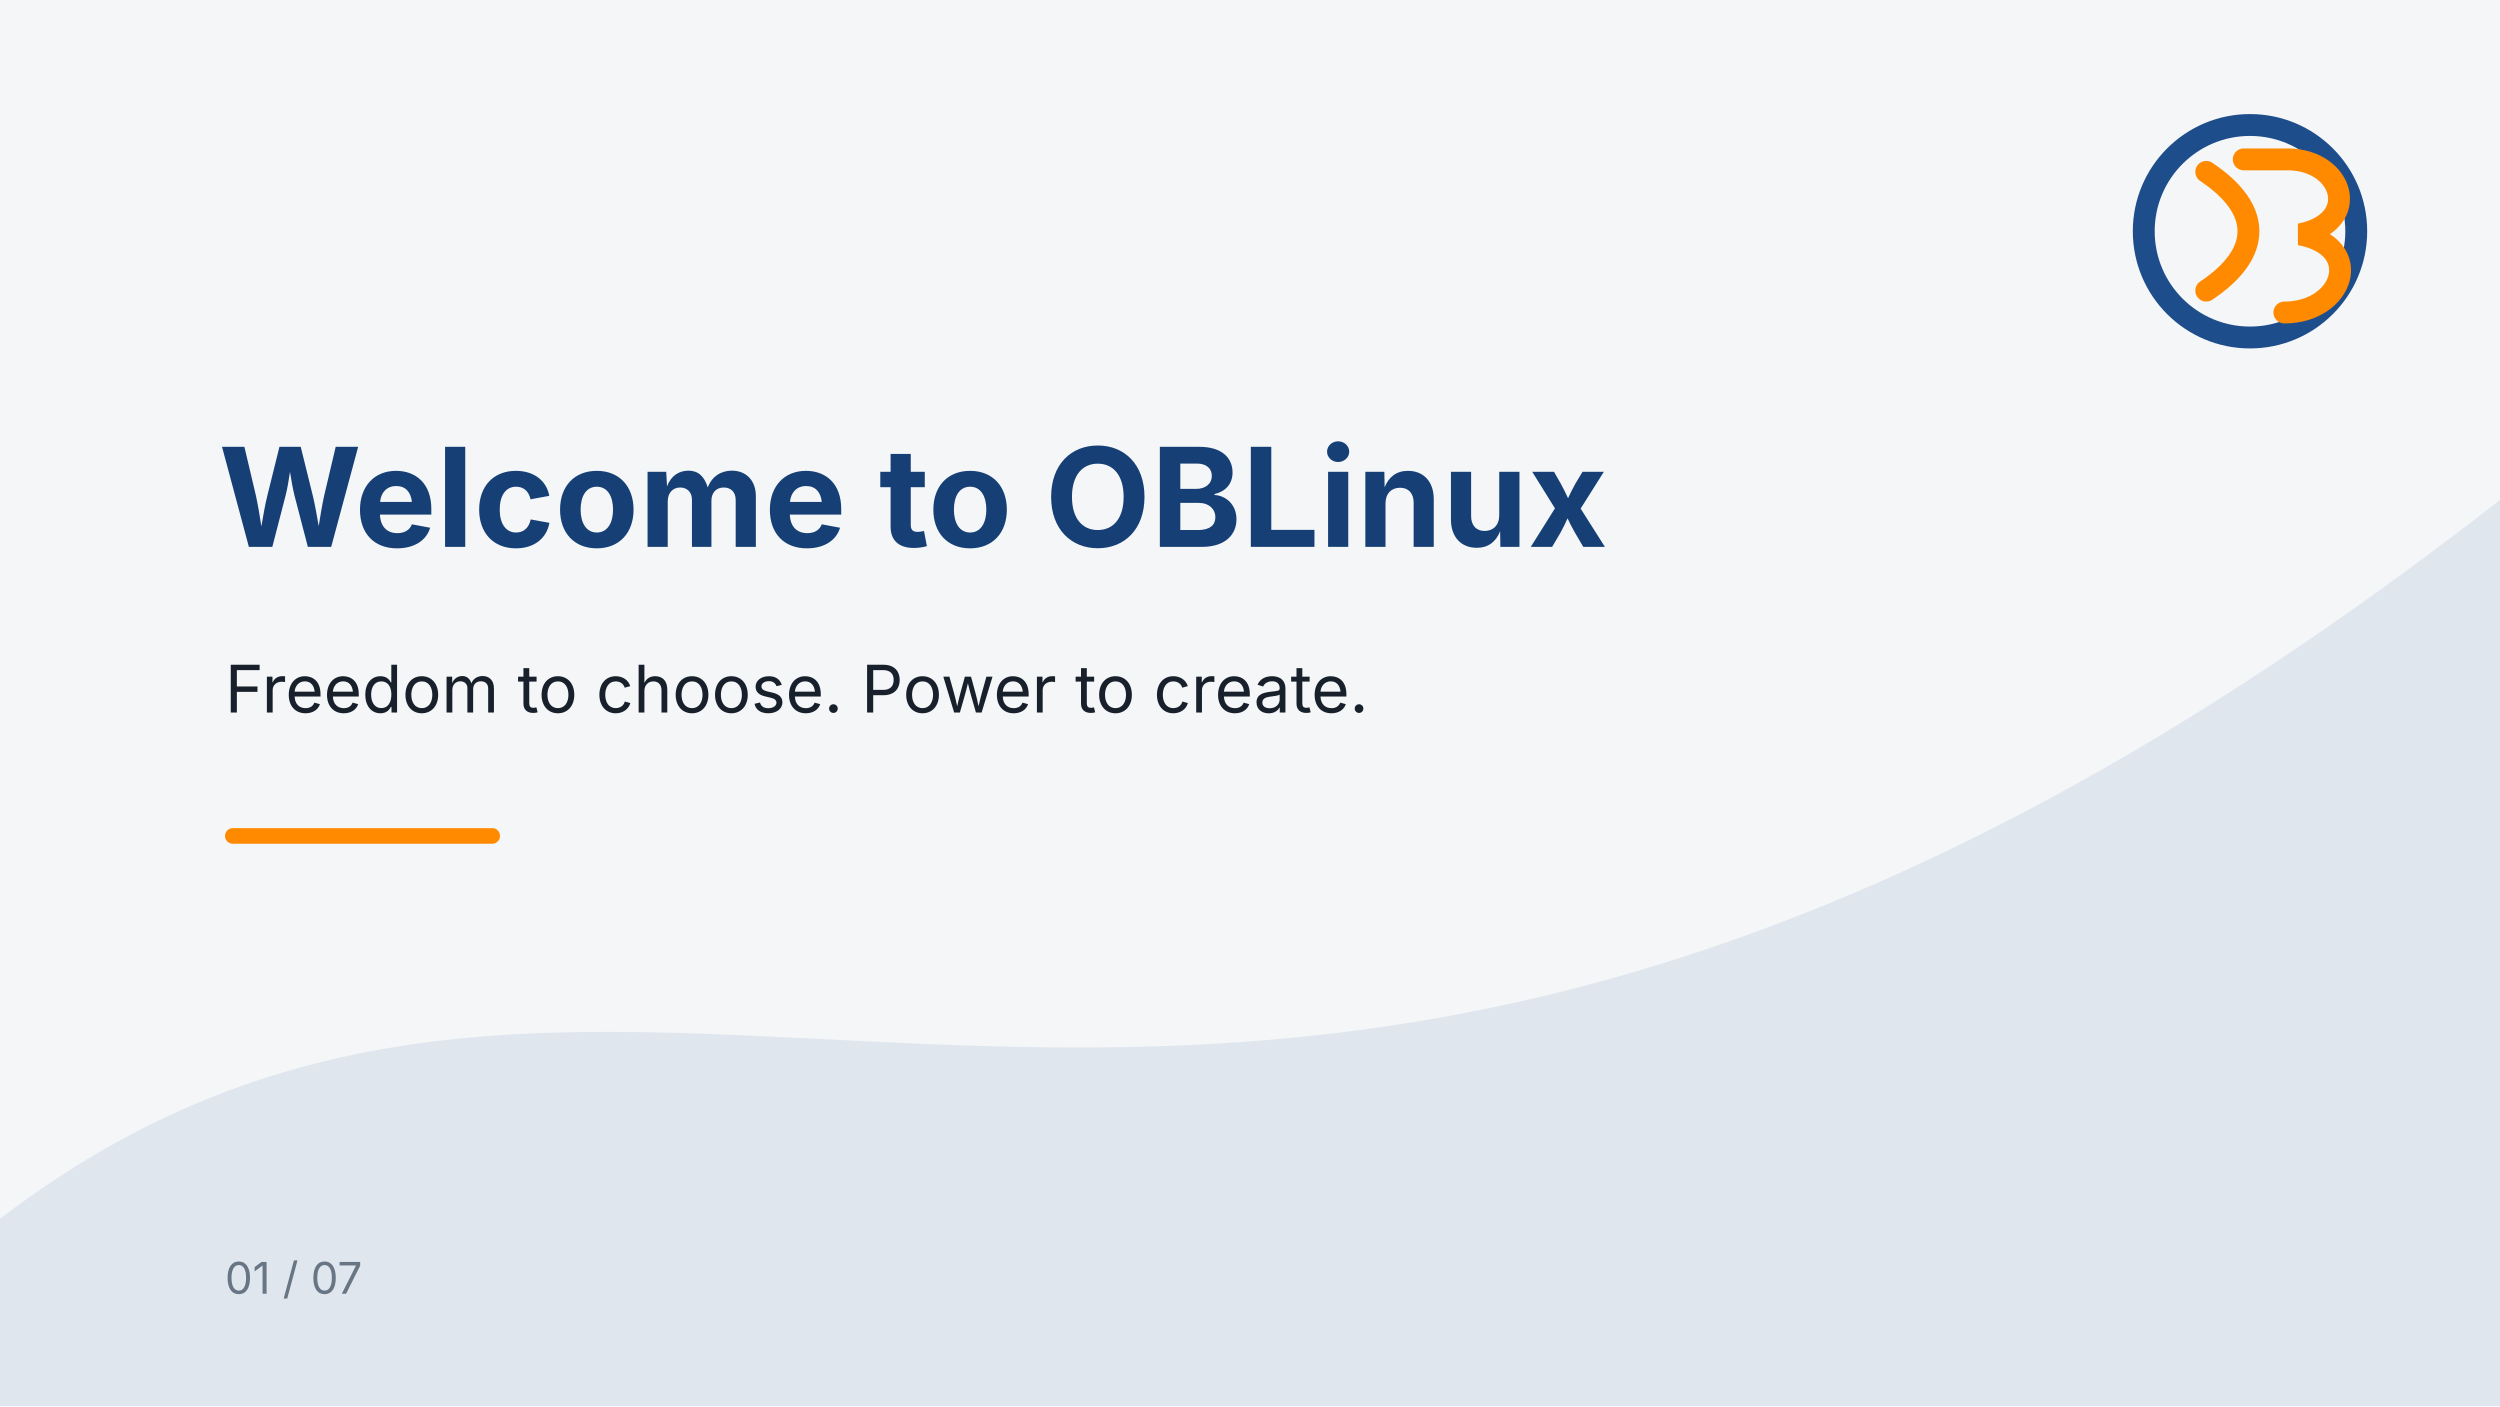
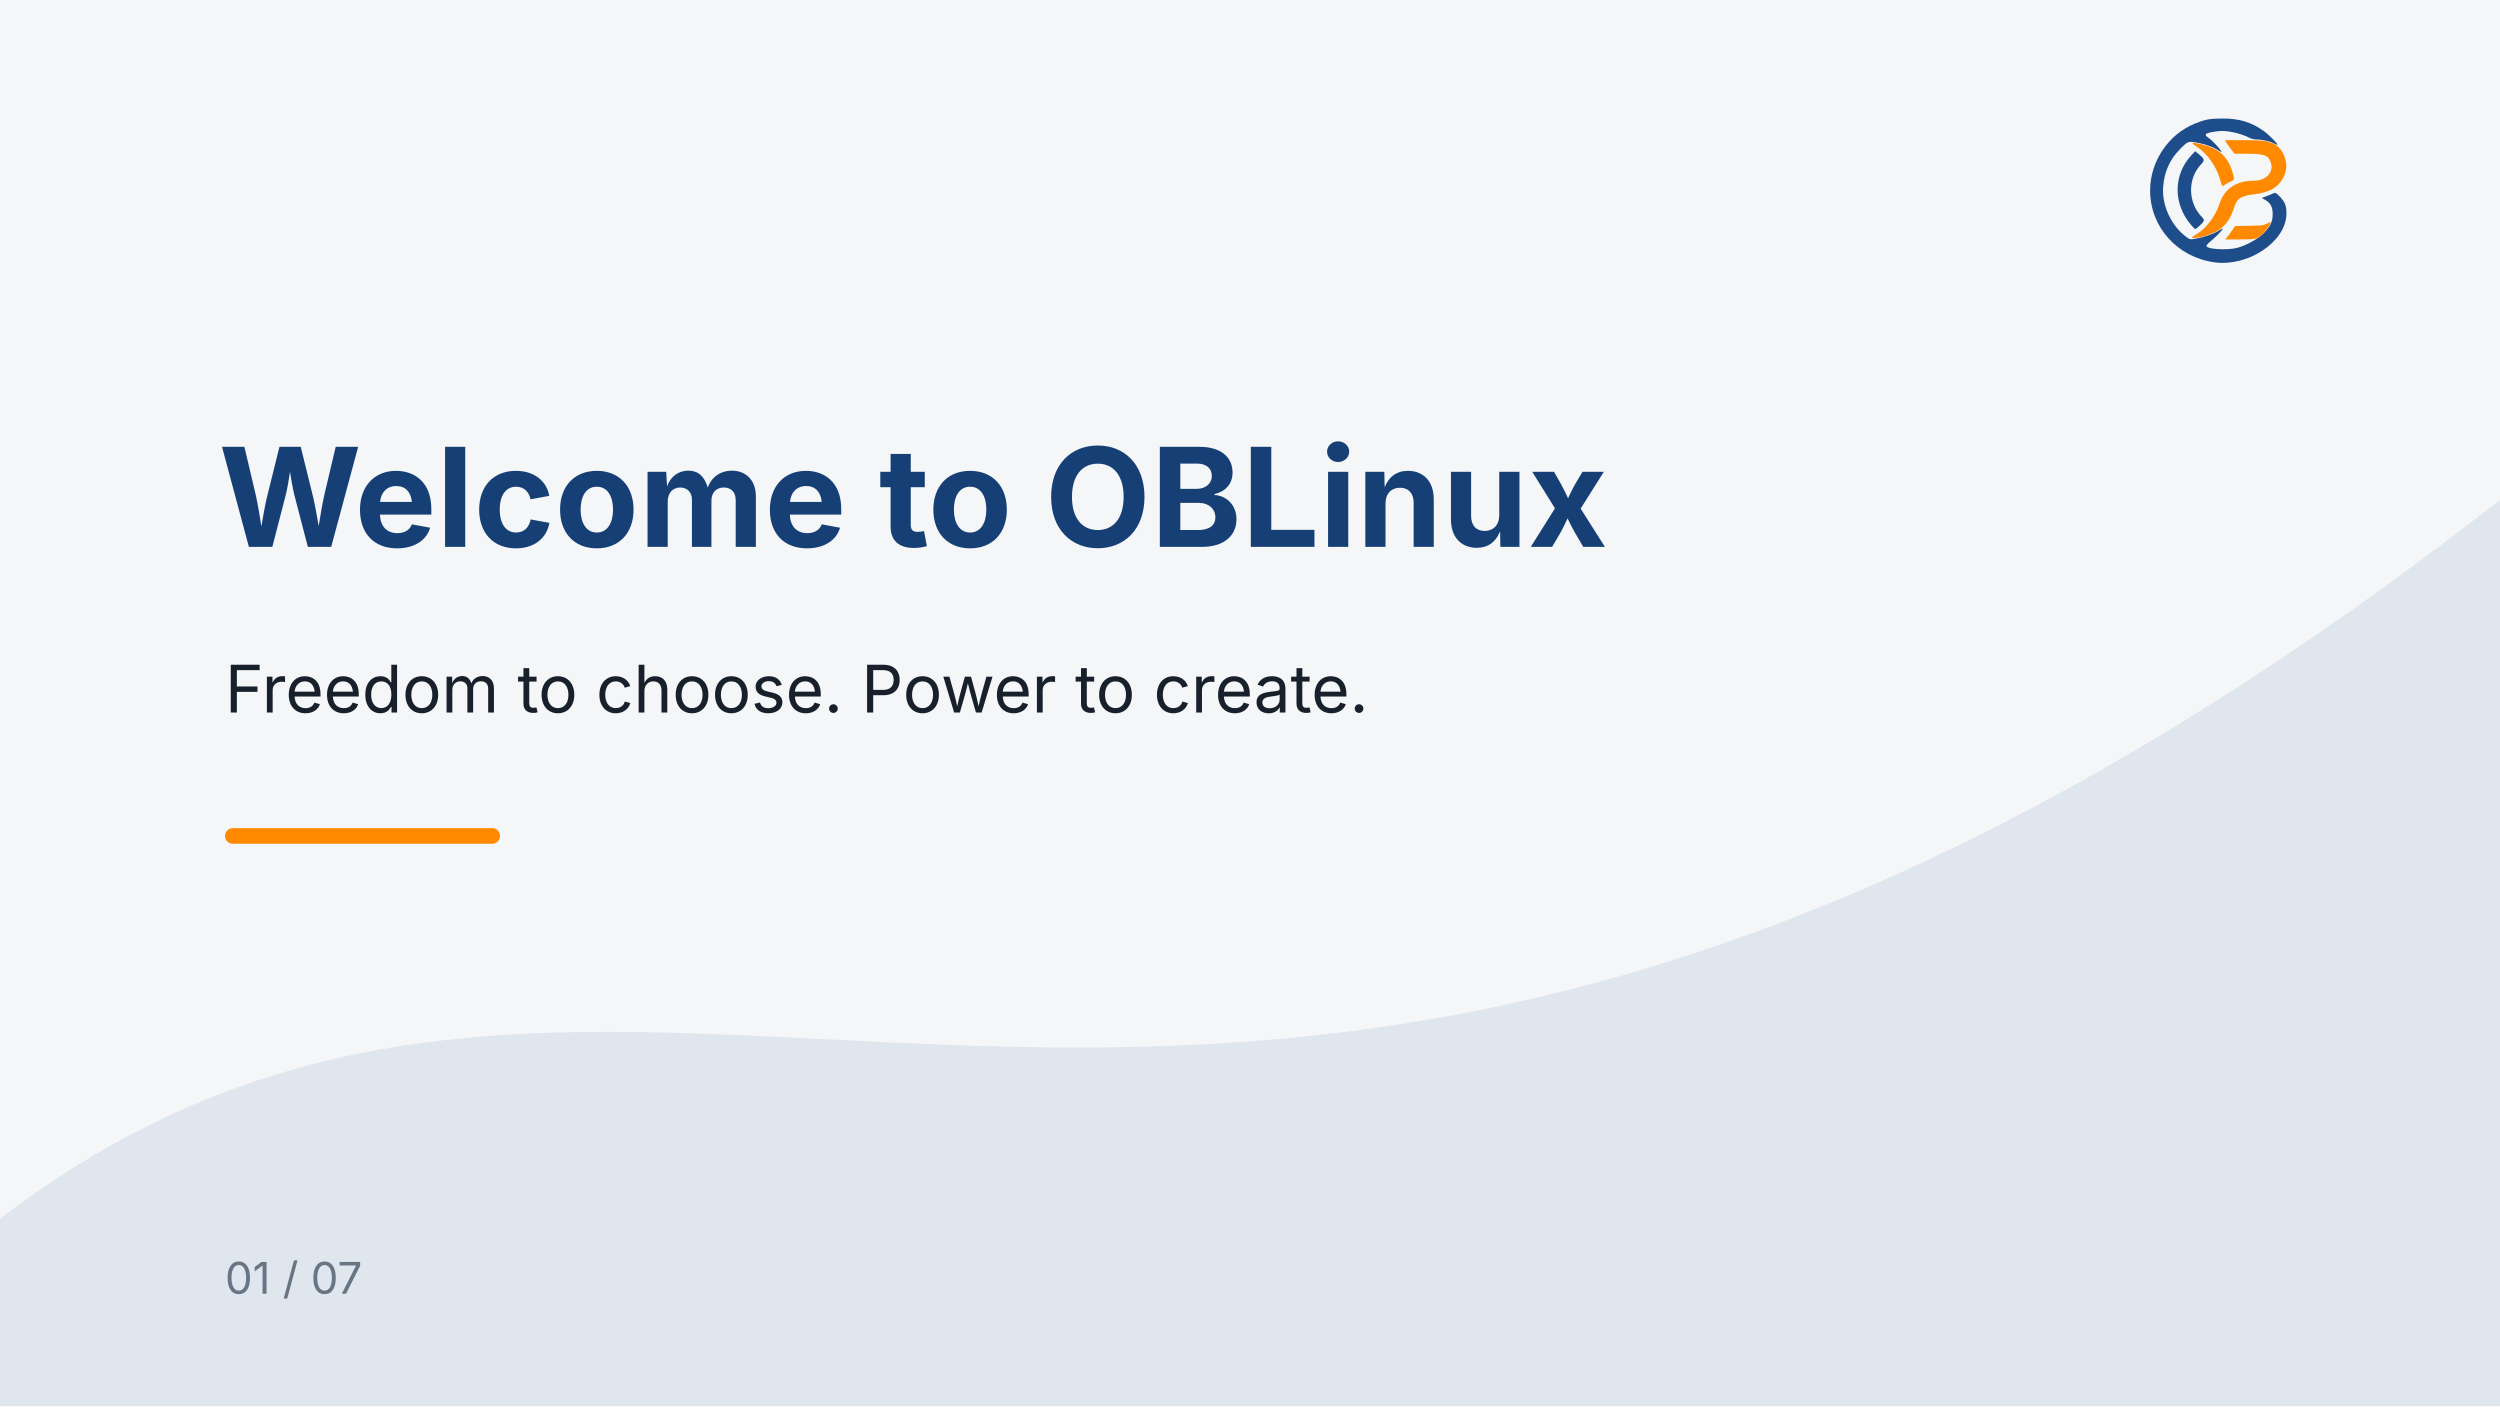
<svg xmlns="http://www.w3.org/2000/svg" viewBox="0 0 800 450">
  <rect width="800" height="450" fill="#F4F6F8" />
  <path d="M0 390C210 230 390 480 800 160V450H0Z" fill="#1E4D8C" opacity=".1" />
-   <circle cx="720" cy="74" r="34" fill="none" stroke="#1E4D8C" stroke-width="7" />
-   <path d="M706 55c18 12 18 26 0 38M718 51h14c18 0 24 20 4 24 21 4 14 25-5 25" fill="none" stroke="#FF8A00" stroke-width="7" stroke-linecap="round" />
+   <g transform="translate(684 34) scale(.105)">
+     <g id="symbol" fill-rule="evenodd">
+       <path fill="#1E4D8C" d="M235.45 475.75C121.59 460.63 38.54 368.36 38.44 256.87C38.35 168.16 94.62 84.61 176.22 52.29C207.41 39.93 221 37.5 259.63 37.39C310.14 37.24 347.13 48.53 385.3 75.77C399.44 85.86 428.8 115.44 426.73 117.51C426.22 118.01 421.37 116.11 415.94 113.28C402.93 106.5 381.31 101.47 364.7 101.36C356.14 101.31 347.86 99.5 341.73 96.36C313.77 82.02 271.08 72.82 246.64 75.87C206.43 80.89 200 85.17 216.13 96.15C231.96 106.93 266.25 146.3 252.98 138.46C251.32 137.47 246.15 134.35 241.49 131.51C228.53 123.6 208.38 116.37 187.81 112.25C154.61 105.61 154.53 105.64 130.57 129.68C98.35 162.02 81.58 199.35 78.11 246.49C74.12 300.82 101.89 362.27 145.67 395.98C159.49 406.63 159.49 406.63 176.92 403.58C202.25 399.15 229.22 389.98 245.19 380.36C252.86 375.74 259.57 372.39 260.09 372.91C261.75 374.57 237.77 399.45 223.67 410.7C216.19 416.67 210.07 423.36 210.07 425.57C210.07 435.78 273.18 439.67 304.35 431.39C332.3 423.96 369.73 402.94 386.03 385.51C406.19 363.96 411.93 351.28 411.93 328.32C411.93 306.61 405.42 294.55 388.57 285.08L378.58 279.46L392.84 274.15C400.68 271.23 410.13 267.39 413.83 265.62C420.3 262.52 421.04 262.86 432.44 274.09C449.72 291.11 454.9 304.82 453.85 330.71C450.48 413.95 337.09 489.25 235.45 475.75ZM163.21 361.63C108.09 297.11 108.63 208.97 164.53 149.04L175.81 136.95L186.65 146.02C204.63 161.05 205.51 164.79 193.89 176.89C152.56 219.93 153.09 292.43 195.05 336.31C202.61 344.21 203.33 346.01 201.02 351.1C198.63 356.34 178.88 374.46 175.55 374.46C174.8 374.46 169.24 368.69 163.21 361.63Z" />
+       <path fill="#FF8A00" d="M275.72 395.62C280.23 389.96 286.85 380.81 290.42 375.26L296.91 365.19L339.91 364.33C383.09 363.48 384.73 363.19 404.08 353.23C410.81 349.77 398.77 370.46 386.1 384.13C366.53 405.26 364.42 405.89 313.87 405.89L267.51 405.89L275.72 395.62ZM166.39 400.96C164.89 400.03 169.77 395.92 177.65 391.47C207.8 374.45 237.71 335.44 249.99 297.1C264.55 251.62 301.05 226.99 353.87 226.99C393.68 226.99 418.07 198.98 404.99 168.28C396.65 148.71 384.9 144.79 334.59 144.79L295.45 144.79L280.67 124.94C272.54 114.02 266.32 104.65 266.85 104.12C268.52 102.46 367.71 103.26 383.6 105.07C391.94 106.02 399.35 107.73 400.06 108.87C400.76 110.01 403.13 110.95 405.31 110.95C415.28 110.95 434.68 126.31 441.77 139.8C455.91 166.77 457.26 189.36 446.16 213.5C431.26 245.9 403.26 262.87 355.68 268.34C314.82 273.04 303.5 280.41 294.79 307.98C285.04 338.8 270.84 360.63 251.05 375.2C244.7 379.89 233.58 385.12 211.27 393.94C199.97 398.41 169.88 403.12 166.39 400.96ZM257.32 241.12C256.71 239.33 253.85 230.25 250.96 220.95C238.62 181.12 213.73 146 183.09 125.19C165.47 113.23 163.26 109.91 174.08 111.68C241.69 122.74 273.02 147.02 289.61 201.25C296.34 223.25 296.28 223.6 284.41 229.12C278.76 231.75 270.6 236.25 266.29 239.13C260.24 243.17 258.19 243.63 257.32 241.12Z" />
+     </g>
+   </g>
  <text x="70" y="175" font-family="Inter,DejaVu Sans,sans-serif" font-size="44" font-weight="650" fill="#163F75">Welcome to OBLinux</text>
  <text x="72" y="228" font-family="Inter,DejaVu Sans,sans-serif" font-size="21" fill="#18212B">Freedom to choose. Power to create.</text>
  <rect x="72" y="265" width="88" height="5" rx="2.5" fill="#FF8A00" />
  <text x="72" y="414" font-family="Inter,DejaVu Sans,sans-serif" font-size="14" fill="#687584">01 / 07</text>
</svg>
